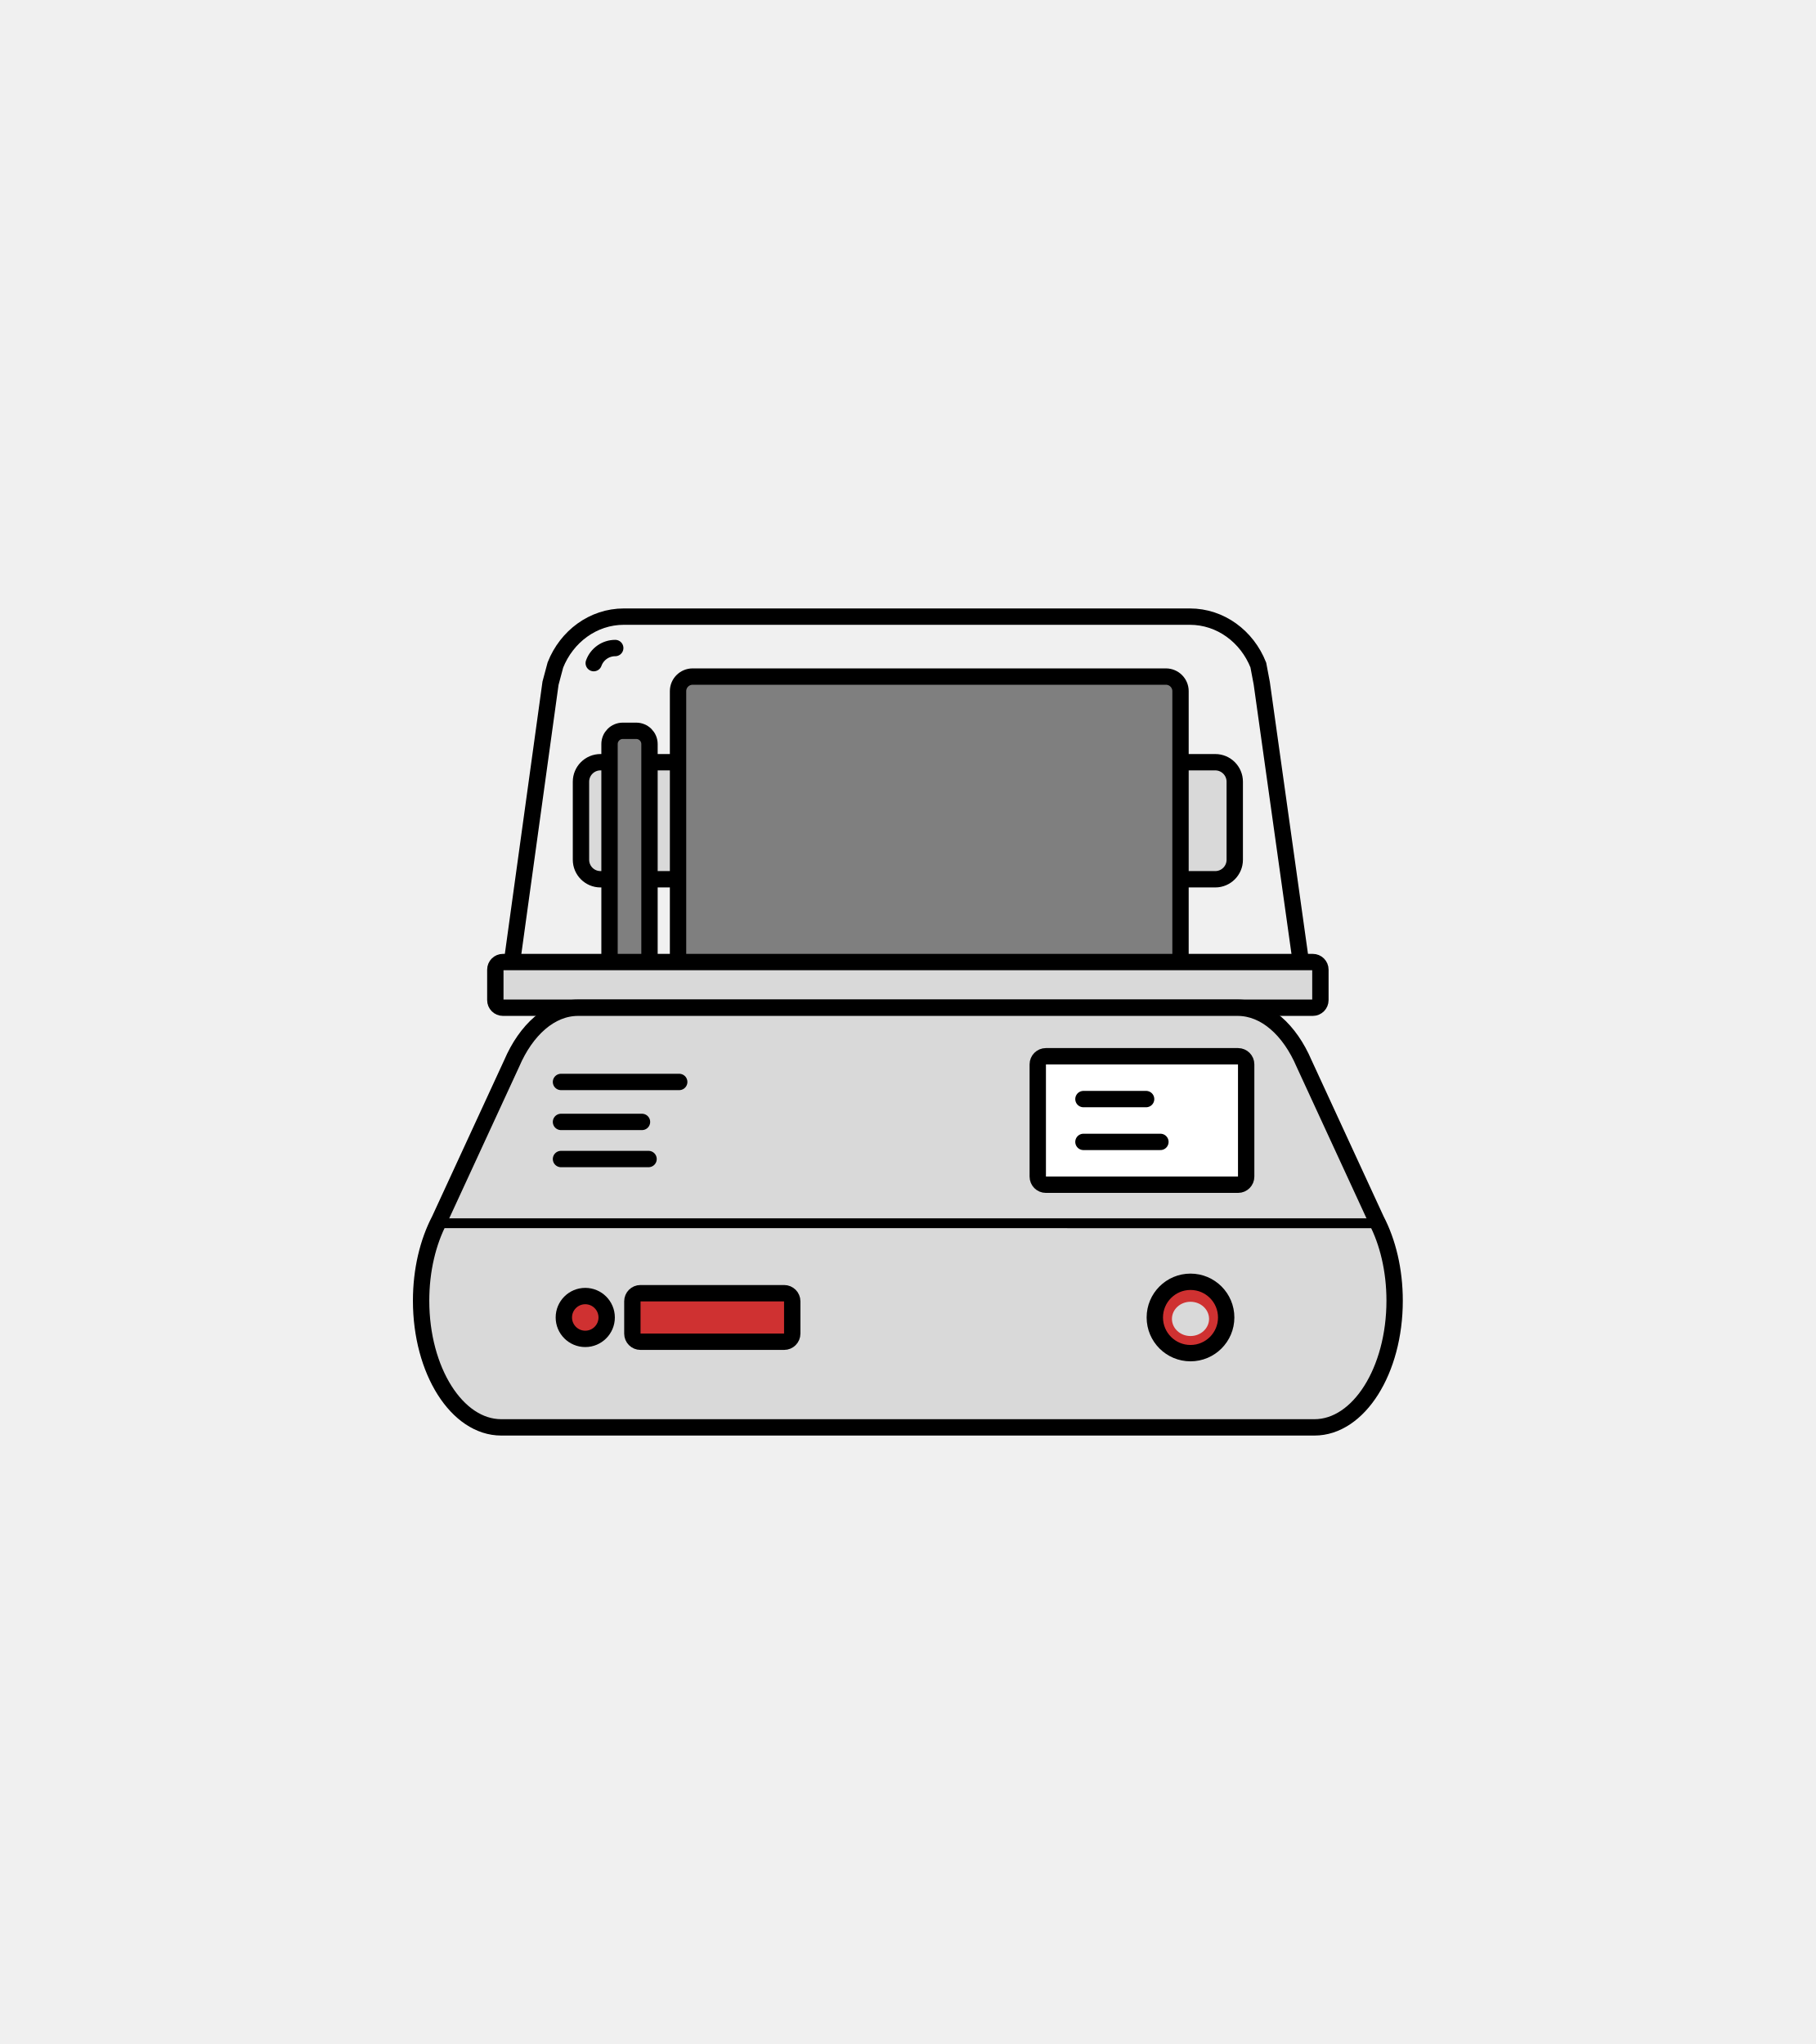
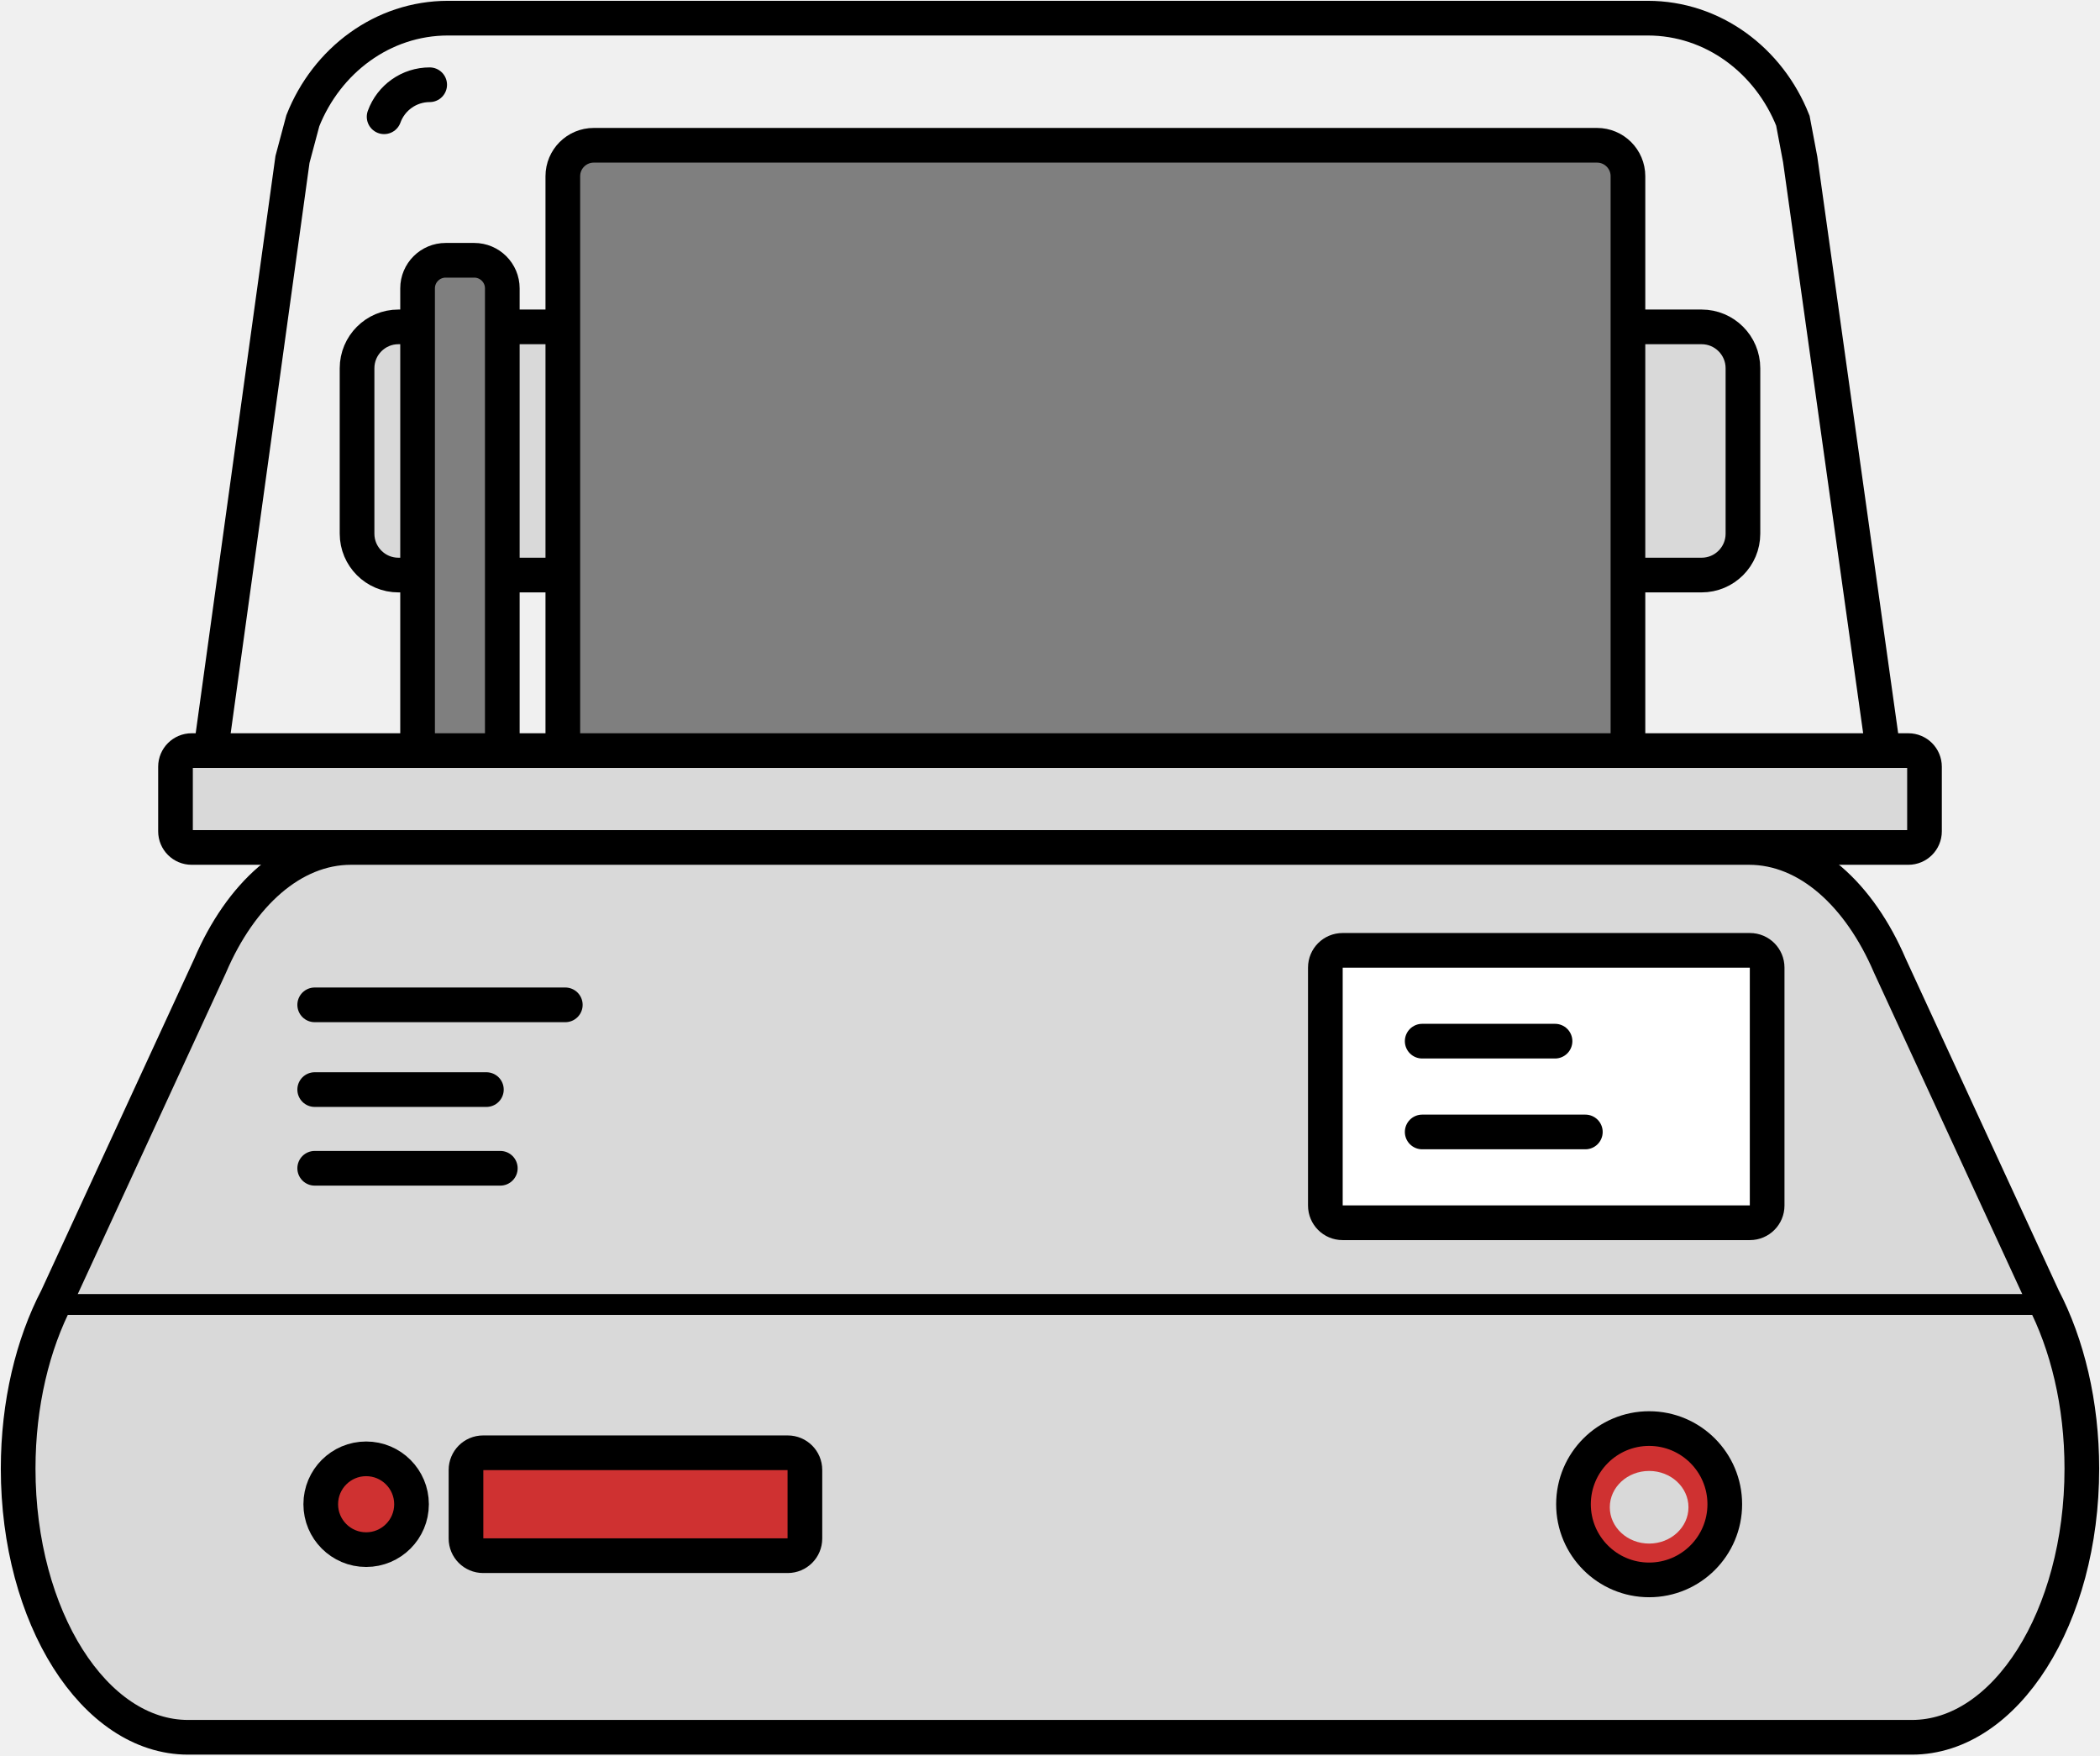
- <svg xmlns="http://www.w3.org/2000/svg" width="636.0px" height="716.0px" xml:space="preserve" overflow="hidden" viewBox="-144.5 -213.0 636.0 716.0">
-   <rect id="bounding-box" x="-144.5" y="-213.0" width="636.0" height="716.0" fill="none" pointer-events="all" />
+ <svg xmlns="http://www.w3.org/2000/svg" width="347" height="290" xml:space="preserve" overflow="hidden">
  <g transform="translate(-1664 -268)">
    <path d="M1945.17 322C1948.94 322 1952 325.06 1952 328.834L1952 356.167C1952 359.941 1948.94 363 1945.17 363L1729.83 363C1726.06 363 1723 359.941 1723 356.167L1723 328.834C1723 325.06 1726.06 322 1729.83 322Z" stroke="#000000" stroke-width="5.729" stroke-miterlimit="8" fill="#D9D9D9" fill-rule="evenodd" />
    <path d="M1757 297.108C1757 294.287 1759.29 292 1762.11 292L1927.89 292C1930.71 292 1933 294.287 1933 297.108L1933 398.892C1933 401.713 1930.71 404 1927.89 404L1762.11 404C1759.29 404 1757 401.713 1757 398.892Z" stroke="#000000" stroke-width="5.729" stroke-miterlimit="8" fill="#7F7F7F" fill-rule="evenodd" />
    <path d="M1733 315.64C1733 313.077 1735.08 311 1737.64 311L1742.36 311C1744.92 311 1747 313.077 1747 315.64L1747 400.36C1747 402.923 1744.92 405 1742.36 405L1737.64 405C1735.08 405 1733 402.923 1733 400.36Z" stroke="#000000" stroke-width="5.729" stroke-miterlimit="8" fill="#7F7F7F" fill-rule="evenodd" />
    <path d="M1738.02 271 1936.27 271C1947.05 271 1956.3 277.984 1960.25 287.939L1961.46 294.339 1976 398 1698 398 1712.33 294.339 1714.04 287.939C1717.99 277.984 1727.24 271 1738.02 271Z" stroke="#000000" stroke-width="5.729" stroke-miterlimit="8" fill="none" fill-rule="evenodd" />
    <path d="M1727.47 287.29C1728.62 284.116 1731.63 282 1735 282" stroke="#000000" stroke-width="5.729" stroke-linecap="round" stroke-linejoin="round" stroke-miterlimit="10" fill="none" fill-rule="evenodd" />
    <path d="M1693 394.667C1693 393.194 1694.19 392 1695.67 392L1979.33 392C1980.81 392 1982 393.194 1982 394.667L1982 405.333C1982 406.806 1980.81 408 1979.33 408L1695.67 408C1694.19 408 1693 406.806 1693 405.333Z" stroke="#000000" stroke-width="5.729" stroke-miterlimit="8" fill="#D9D9D9" fill-rule="evenodd" />
    <path d="M286.015 0 284.213 0 197.805 0 131.542 0 129.74 0 56.787 0 54.985 0C45.295 0 36.752 7.761 31.707 19.565L6.41 74.398C2.406 82.068 0 91.902 0 102.625 0 127.132 12.569 147 28.073 147L56.787 147 102.828 147 131.542 147 197.805 147 284.213 147 312.927 147C328.431 147 341 127.132 341 102.625 341 91.902 338.594 82.068 334.59 74.398L309.293 19.565C304.248 7.761 295.705 0 286.015 0Z" stroke="#000000" stroke-width="5.729" stroke-miterlimit="8" fill="#D9D9D9" fill-rule="evenodd" transform="matrix(-1 0 0 1 2008 408)" />
    <path d="M1674.5 483.5 2002.78 483.501" stroke="#000000" stroke-width="3.438" stroke-linecap="round" stroke-miterlimit="8" fill="none" fill-rule="evenodd" />
    <path d="M1883 427.843C1883 426.273 1884.27 425 1885.84 425L1953.16 425C1954.73 425 1956 426.273 1956 427.843L1956 467.156C1956 468.727 1954.73 470 1953.16 470L1885.84 470C1884.27 470 1883 468.727 1883 467.156Z" stroke="#000000" stroke-width="5.729" stroke-miterlimit="8" fill="#FFFFFF" fill-rule="evenodd" />
    <path d="M1899 440 1920.95 440" stroke="#000000" stroke-width="5.729" stroke-linecap="round" stroke-linejoin="round" stroke-miterlimit="10" fill="none" fill-rule="evenodd" />
    <path d="M1899 455 1925.96 455" stroke="#000000" stroke-width="5.729" stroke-linecap="round" stroke-linejoin="round" stroke-miterlimit="10" fill="none" fill-rule="evenodd" />
    <path d="M1716 434 1757.41 434.001" stroke="#000000" stroke-width="5.729" stroke-linecap="round" stroke-linejoin="round" stroke-miterlimit="10" fill="none" fill-rule="evenodd" />
    <path d="M1716 448 1744.37 448" stroke="#000000" stroke-width="5.729" stroke-linecap="round" stroke-linejoin="round" stroke-miterlimit="10" fill="none" fill-rule="evenodd" />
    <path d="M1716 461 1746.67 461" stroke="#000000" stroke-width="5.729" stroke-linecap="round" stroke-linejoin="round" stroke-miterlimit="10" fill="none" fill-rule="evenodd" />
    <path d="M1741 510.833C1741 509.269 1742.27 508 1743.83 508L1794.17 508C1795.73 508 1797 509.269 1797 510.833L1797 522.167C1797 523.731 1795.73 525 1794.17 525L1743.83 525C1742.27 525 1741 523.731 1741 522.167Z" stroke="#000000" stroke-width="5.729" stroke-miterlimit="8" fill="#CF3131" fill-rule="evenodd" />
    <path d="M1717 516.5C1717 512.358 1720.36 509 1724.5 509 1728.64 509 1732 512.358 1732 516.5 1732 520.642 1728.64 524 1724.5 524 1720.36 524 1717 520.642 1717 516.5Z" stroke="#000000" stroke-width="5.729" stroke-miterlimit="8" fill="#CF3131" fill-rule="evenodd" />
    <path d="M1924 516.5C1924 509.596 1929.6 504 1936.5 504 1943.4 504 1949 509.596 1949 516.5 1949 523.404 1943.4 529 1936.5 529 1929.6 529 1924 523.404 1924 516.5Z" stroke="#000000" stroke-width="5.729" stroke-miterlimit="8" fill="#CF3131" fill-rule="evenodd" />
    <path d="M1930 517C1930 513.686 1932.91 511 1936.5 511 1940.09 511 1943 513.686 1943 517 1943 520.314 1940.09 523 1936.5 523 1932.91 523 1930 520.314 1930 517Z" fill="#D9D9D9" fill-rule="evenodd" />
  </g>
</svg>
